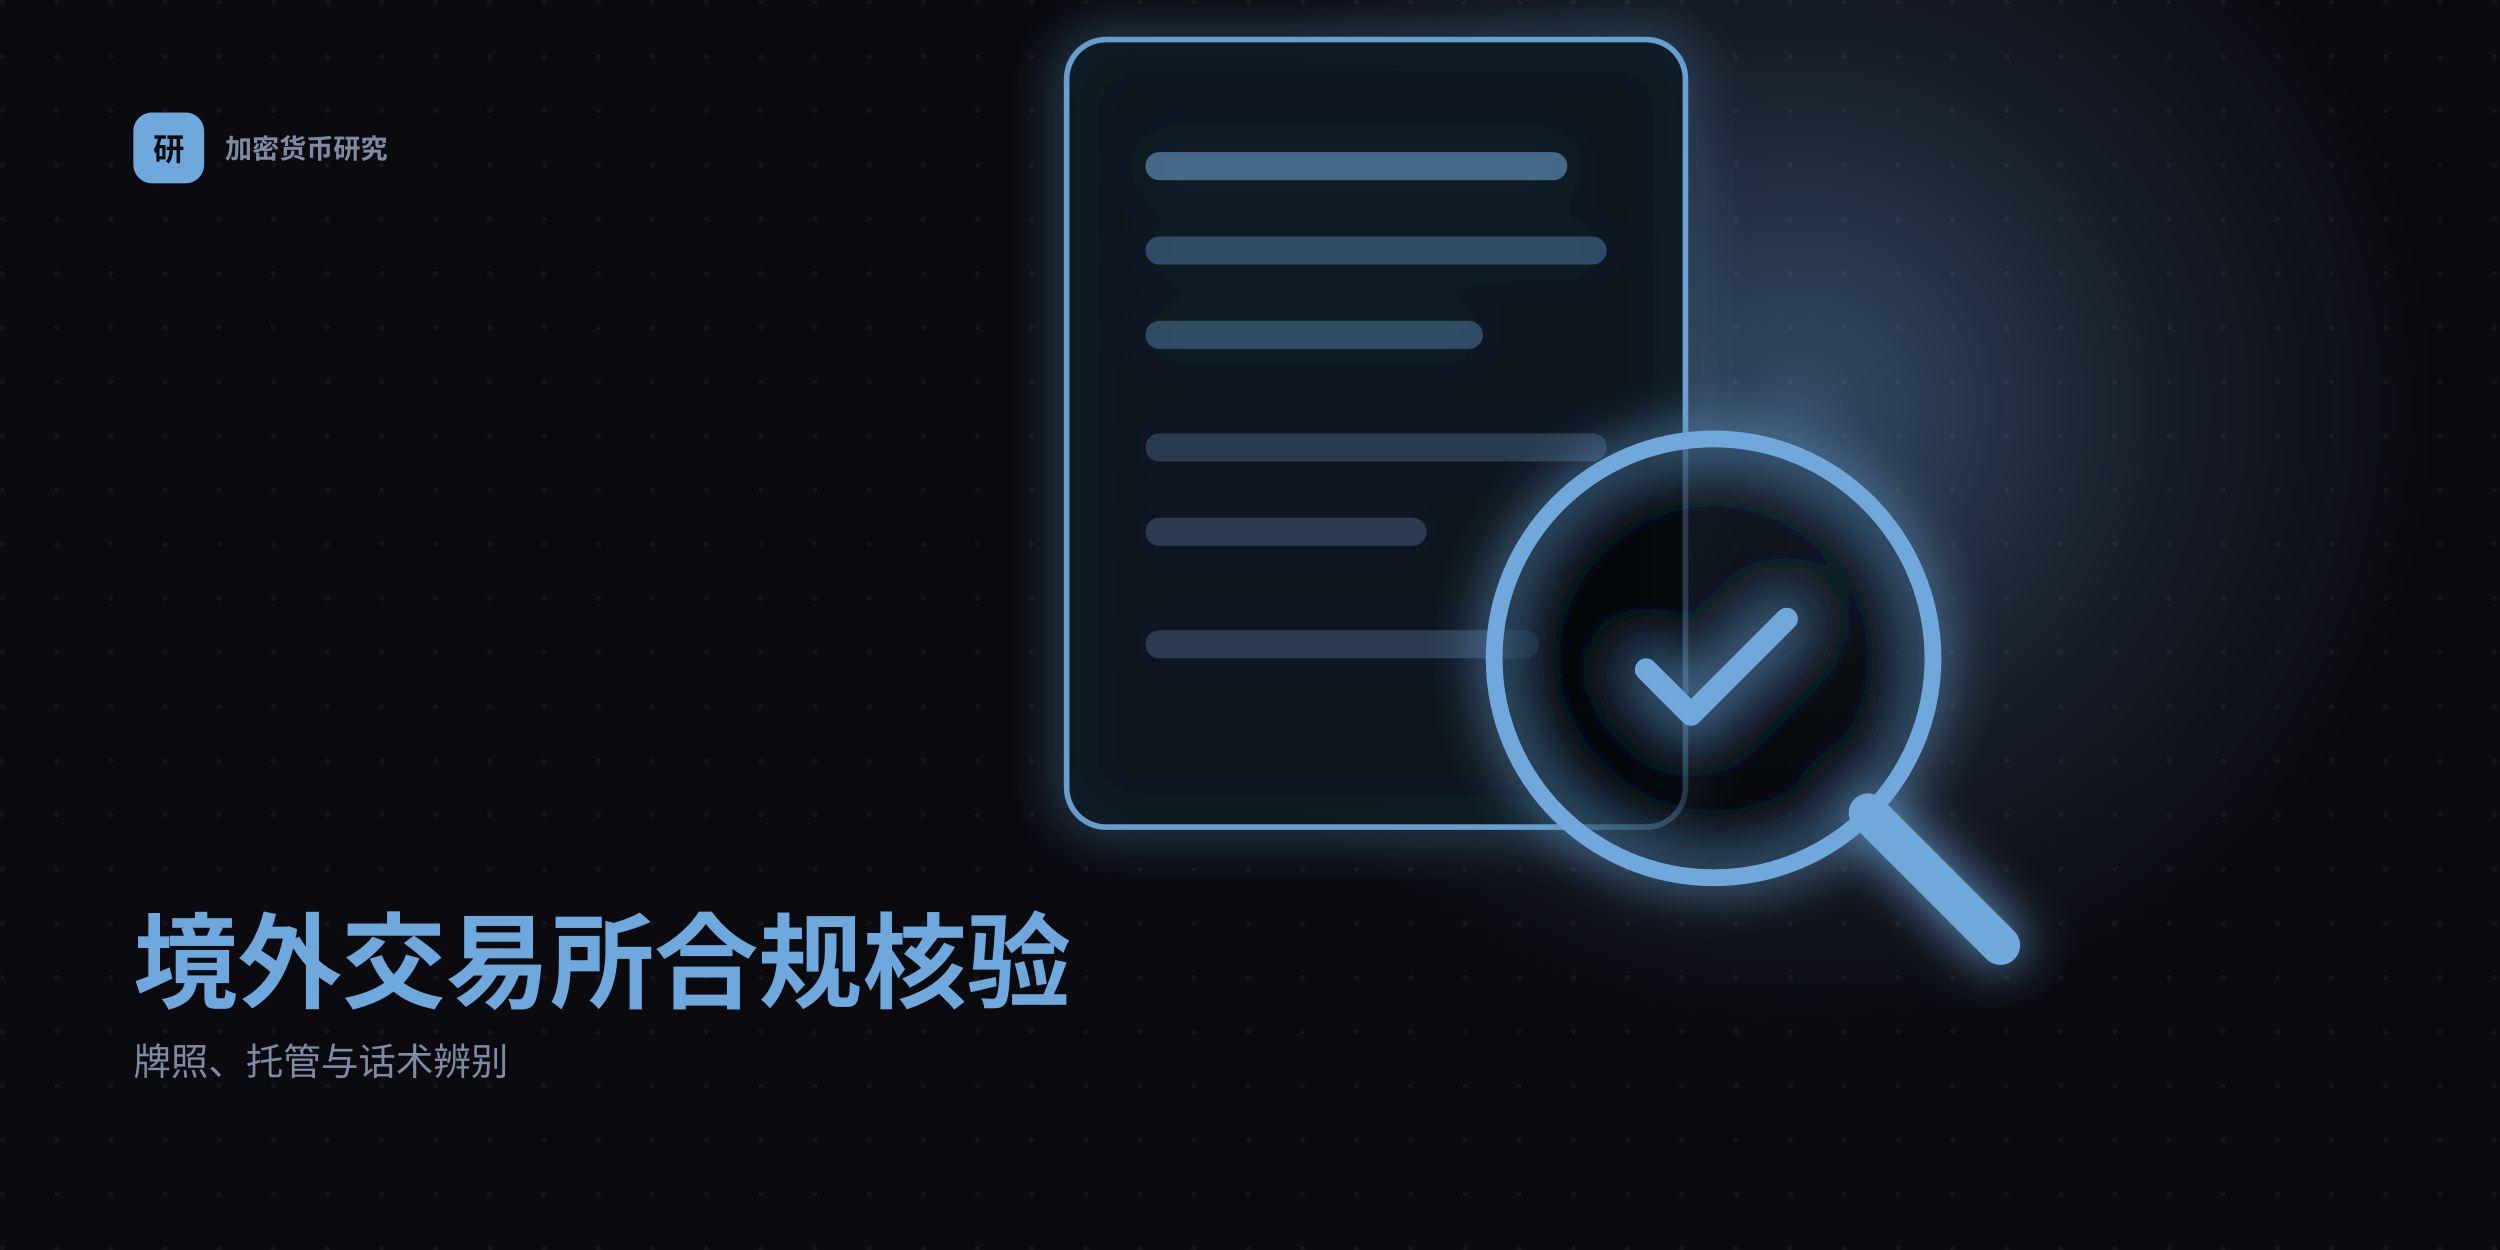
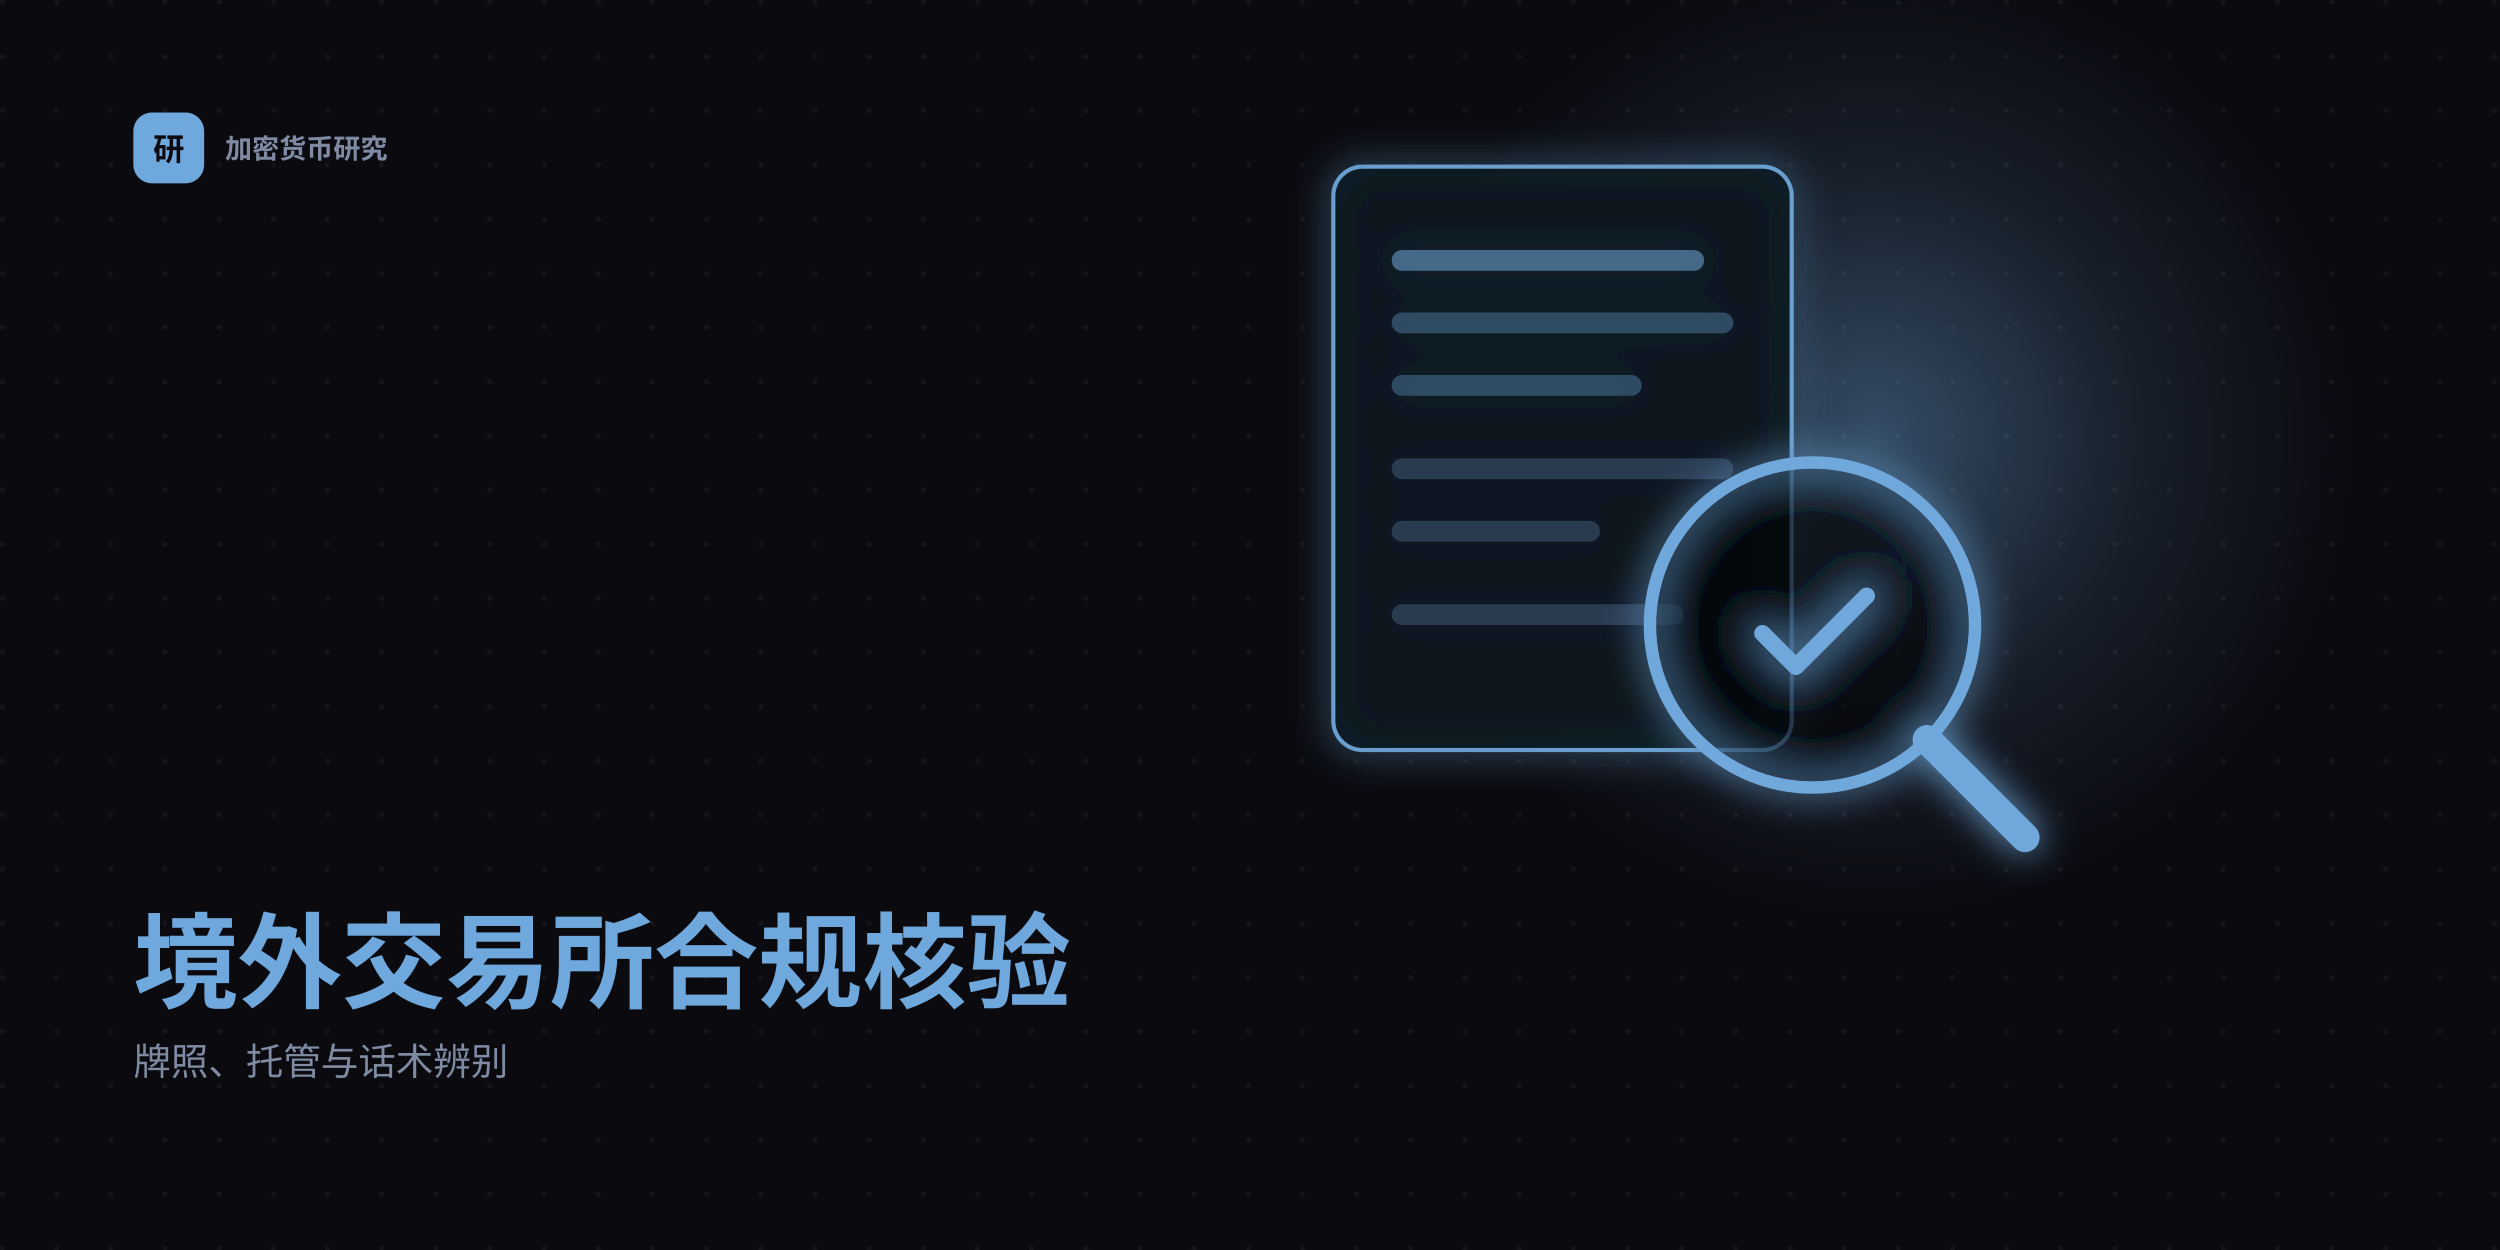
<svg xmlns="http://www.w3.org/2000/svg" viewBox="0 0 1200 600" role="img" aria-label="境外交易所合规核验：牌照、托管与话术辨别 主题配图">
  <defs>
    <radialGradient id="glowoffshorecrzh" cx="50%" cy="50%" r="50%">
      <stop offset="0%" stop-color="#6fa8dc" stop-opacity="0.42" />
      <stop offset="55%" stop-color="#6fa8dc" stop-opacity="0.13" />
      <stop offset="100%" stop-color="#6fa8dc" stop-opacity="0" />
    </radialGradient>
    <linearGradient id="baroffshorecrzh" x1="0" y1="1" x2="0" y2="0">
      <stop offset="0%" stop-color="#3f6fa3" stop-opacity="0.95" />
      <stop offset="100%" stop-color="#6fa8dc" stop-opacity="0.95" />
    </linearGradient>
    <filter id="softoffshorecrzh" x="-80%" y="-80%" width="260%" height="260%">
      <feGaussianBlur stdDeviation="9" result="b" />
      <feMerge>
        <feMergeNode in="b" />
        <feMergeNode in="SourceGraphic" />
      </feMerge>
    </filter>
    <pattern id="dotsoffshorecrzh" width="26" height="26" patternUnits="userSpaceOnUse">
      <circle cx="1.2" cy="1.2" r="1.2" fill="#ffffff" fill-opacity="0.05" />
    </pattern>
  </defs>
  <rect width="1200" height="600" fill="#0a0a0f" />
  <rect width="1200" height="600" fill="url(#dotsoffshorecrzh)" />
  <g transform="translate(64,54)">
    <rect x="0" y="0" width="34" height="34" rx="9" fill="#6fa8dc" />
    <text x="17" y="23" font-family="'Segoe UI',Arial,sans-serif" font-size="15" font-weight="700" fill="#0a0a0f" text-anchor="middle">研</text>
    <text x="44" y="22" font-family="'Segoe UI',Arial,sans-serif" font-size="13" font-weight="600" fill="#7f8aa3">加密货币研究</text>
  </g>
-   <g transform="translate(-352,-89) scale(1.35)">
-     <circle cx="900" cy="210" r="230" fill="url(#glowoffshorecrzh)" />
-     <g transform="translate(640,80)" filter="url(#softoffshorecrzh)">
-       <rect x="0" y="0" width="220" height="280" rx="14" fill="#10161f" stroke="#6fa8dc" stroke-width="2" opacity="0.9" />
-       <rect x="28" y="40" width="150" height="10" rx="5" fill="#6fa8dc" opacity="0.55" />
-       <rect x="28" y="70" width="164" height="10" rx="5" fill="#6fa8dc" opacity="0.35" />
-       <rect x="28" y="100" width="120" height="10" rx="5" fill="#6fa8dc" opacity="0.35" />
-       <rect x="28" y="140" width="164" height="10" rx="5" fill="#6fa8dc" opacity="0.25" />
-       <rect x="28" y="170" width="100" height="10" rx="5" fill="#6fa8dc" opacity="0.25" />
-       <rect x="28" y="210" width="140" height="10" rx="5" fill="#6fa8dc" opacity="0.25" />
-     </g>
-     <g transform="translate(870,300)" filter="url(#softoffshorecrzh)">
-       <circle r="78" fill="#0a0a0f" fill-opacity="0.4" stroke="#6fa8dc" stroke-width="6" />
-       <path d="M55 55 L102 102" stroke="#6fa8dc" stroke-width="14" stroke-linecap="round" />
-       <path d="M-24 4 l16 16 l34 -34" stroke="#6fa8dc" stroke-width="8" fill="none" stroke-linecap="round" stroke-linejoin="round" />
-     </g>
+   <circle cx="900" cy="210" r="230" fill="url(#glowoffshorecrzh)" />
+   <g transform="translate(640,80)" filter="url(#softoffshorecrzh)">
+     <rect x="0" y="0" width="220" height="280" rx="14" fill="#10161f" stroke="#6fa8dc" stroke-width="2" opacity="0.9" />
+     <rect x="28" y="40" width="150" height="10" rx="5" fill="#6fa8dc" opacity="0.55" />
+     <rect x="28" y="70" width="164" height="10" rx="5" fill="#6fa8dc" opacity="0.35" />
+     <rect x="28" y="100" width="120" height="10" rx="5" fill="#6fa8dc" opacity="0.35" />
+     <rect x="28" y="140" width="164" height="10" rx="5" fill="#6fa8dc" opacity="0.25" />
+     <rect x="28" y="170" width="100" height="10" rx="5" fill="#6fa8dc" opacity="0.25" />
+     <rect x="28" y="210" width="140" height="10" rx="5" fill="#6fa8dc" opacity="0.25" />
+   </g>
+   <g transform="translate(870,300)" filter="url(#softoffshorecrzh)">
+     <circle r="78" fill="#0a0a0f" fill-opacity="0.4" stroke="#6fa8dc" stroke-width="6" />
+     <path d="M55 55 L102 102" stroke="#6fa8dc" stroke-width="14" stroke-linecap="round" />
+     <path d="M-24 4 l16 16 l34 -34" stroke="#6fa8dc" stroke-width="8" fill="none" stroke-linecap="round" stroke-linejoin="round" />
  </g>
  <g font-family="'Segoe UI',Arial,sans-serif" font-weight="800">
    <text font-size="50" fill="#6fa8dc">
      <tspan x="64" y="480">境外交易所合规核验</tspan>
    </text>
  </g>
  <text x="64" y="516" font-family="'Segoe UI',Arial,sans-serif" font-size="18" fill="#7f8aa3">牌照、托管与话术辨别</text>
</svg>
